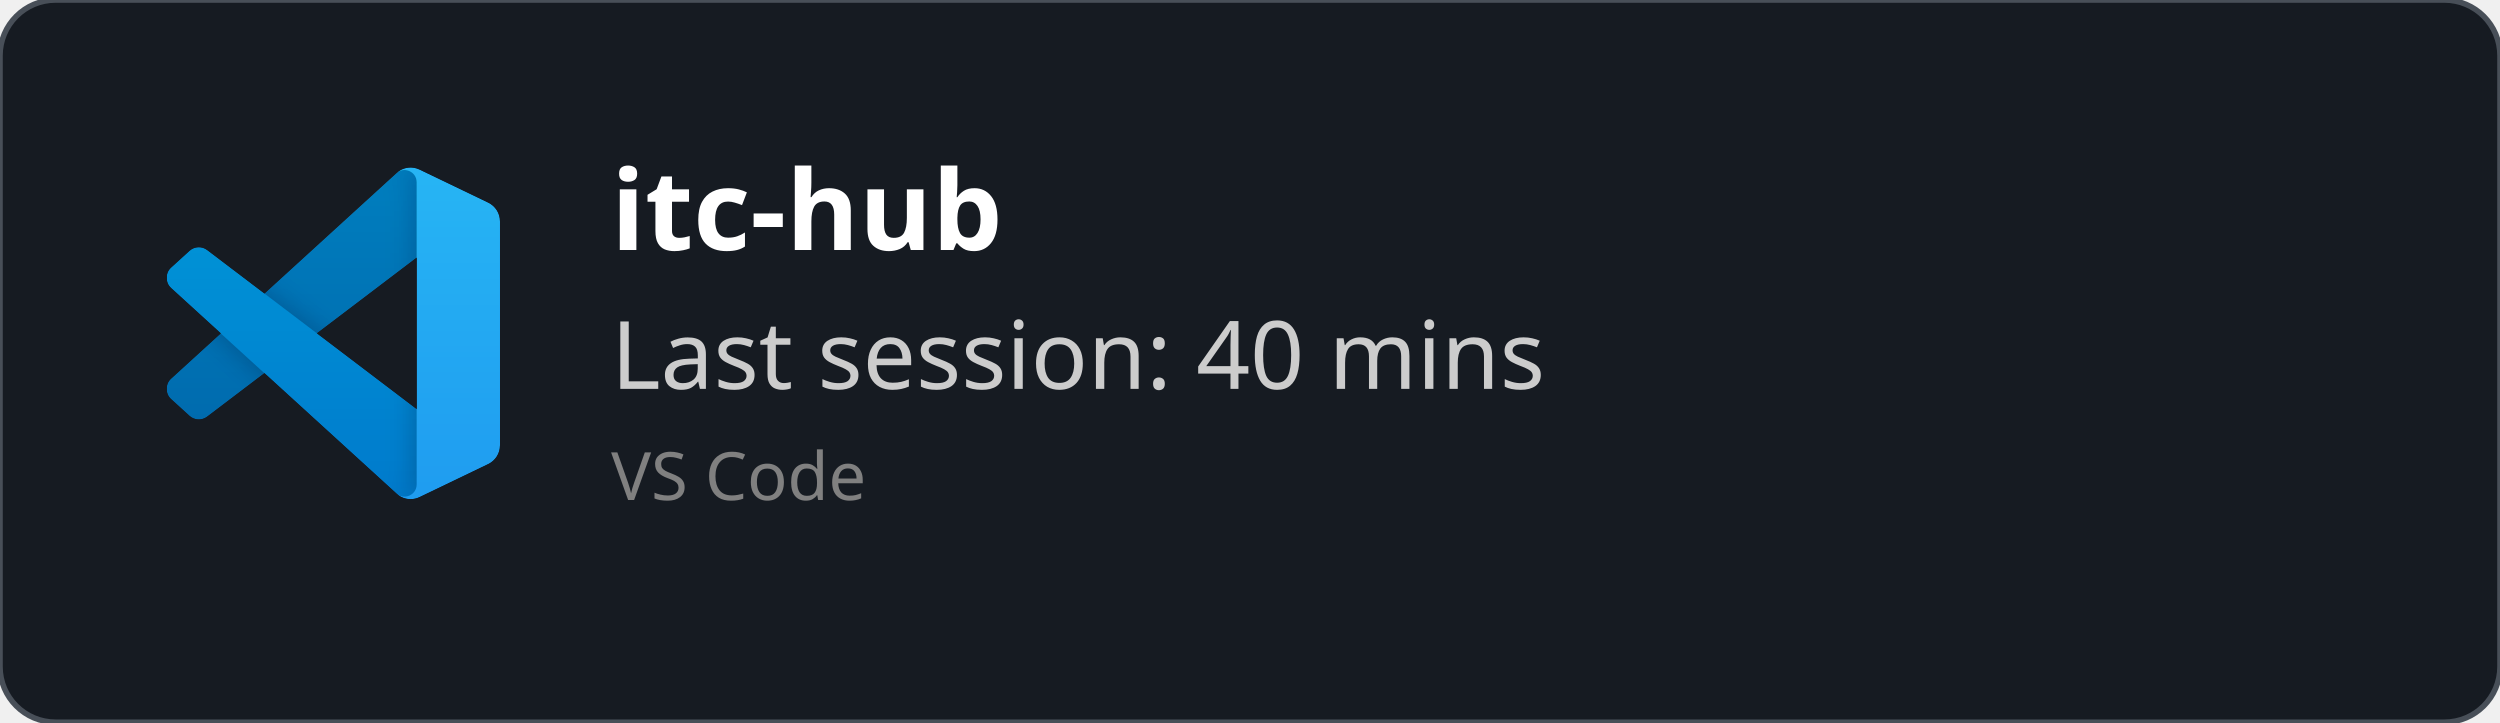
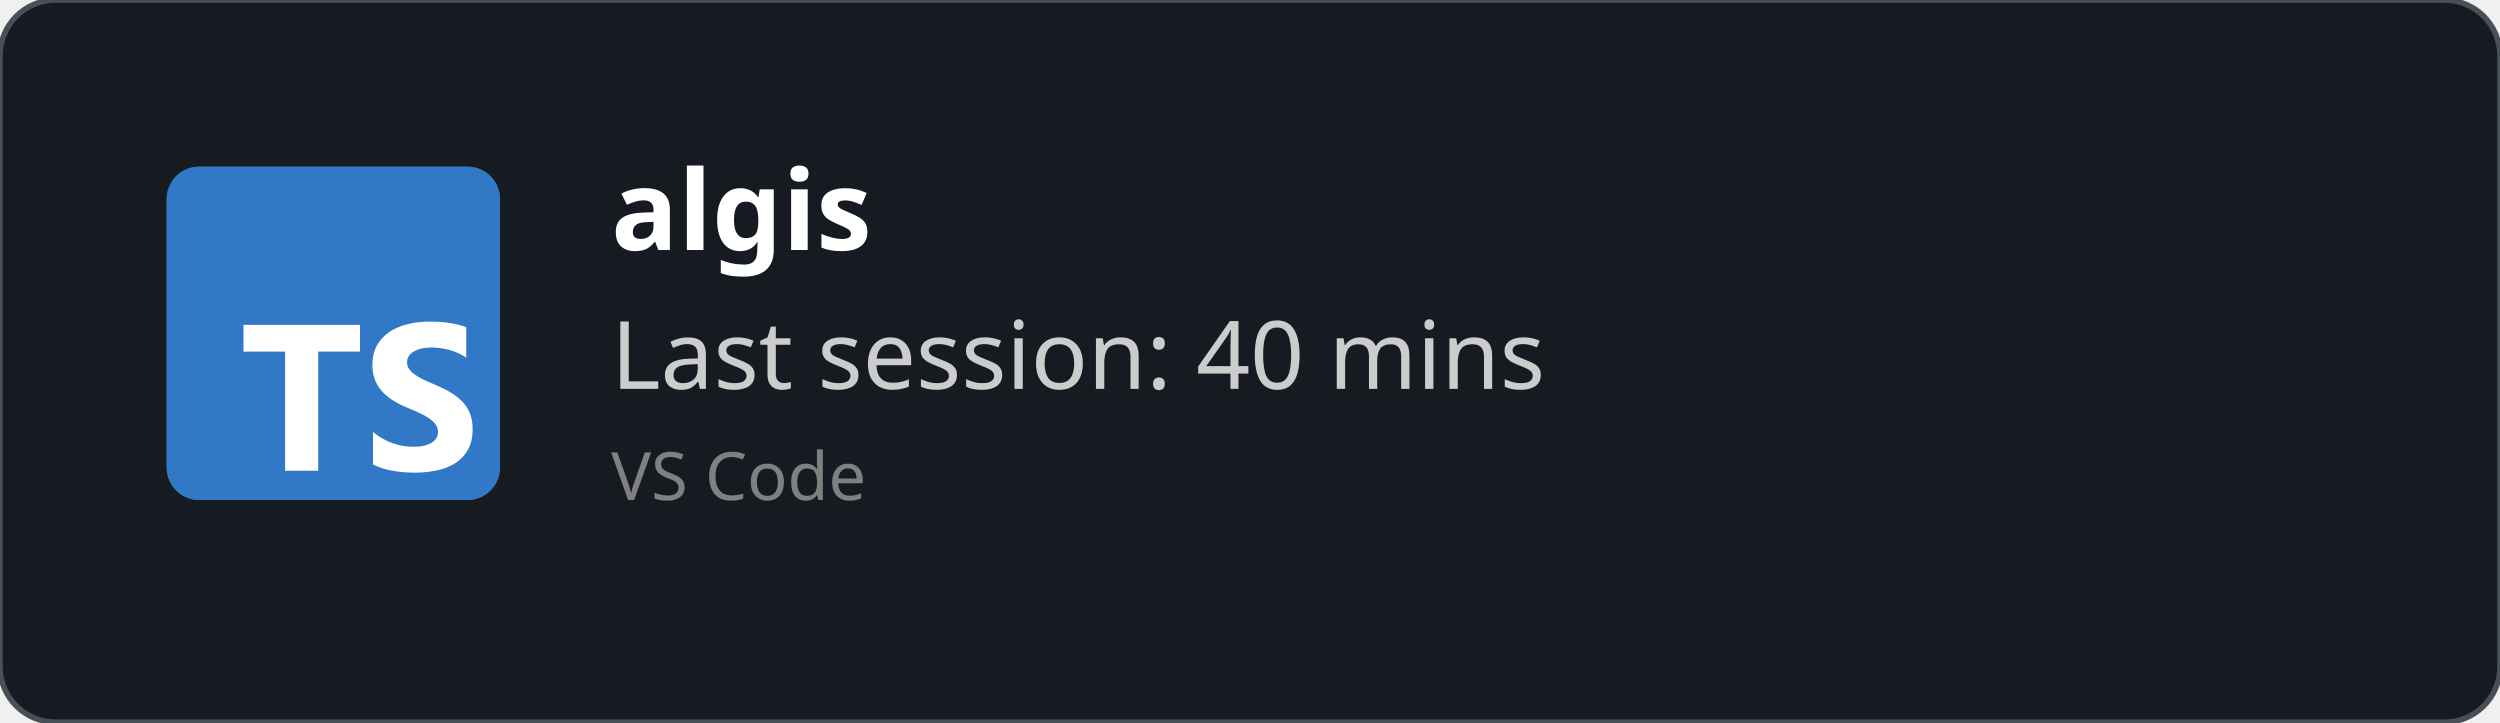
<svg xmlns="http://www.w3.org/2000/svg" width="450" height="130" viewBox="0 0 450 130" fill="none" role="img">
  <style>
    *{
        font-family: 'Segoe UI', Ubuntu, monospace
    }
    </style>
  <defs>
    <clipPath id="horizontalClip" x="20" y="20" width="500" height="200">
      <rect x="90" y="20" width="300" height="50" />
    </clipPath>
  </defs>
  <rect width="450" height="130" fill="rgba(22,27,34)" stroke="#484f58" stroke-width="1" fill-opacity="1" stroke-opacity="1" x="0" y="0" rx="10px" ry="10px">
    </rect>
-   <svg width="60" height="60" x="30" y="30" viewBox="0 0 100 100" fill="none" id="vscode">
-     <mask id="mask0" mask-type="alpha" maskUnits="userSpaceOnUse" x="0" y="0" width="100" height="100">
-       <path fill-rule="evenodd" clip-rule="evenodd" d="M70.912 99.317C72.487 99.931 74.283 99.891 75.873 99.126L96.461 89.22C98.624 88.179 100 85.989 100 83.587V16.413C100 14.011 98.624 11.822 96.461 10.781L75.873 0.874C73.786 -0.13 71.345 0.116 69.513 1.447C69.252 1.637 69.003 1.849 68.769 2.083L29.355 38.041L12.187 25.01C10.589 23.797 8.354 23.896 6.869 25.246L1.363 30.255C-0.453 31.906 -0.455 34.763 1.359 36.417L16.247 50L1.359 63.583C-0.455 65.237 -0.453 68.094 1.363 69.745L6.869 74.754C8.354 76.104 10.589 76.204 12.187 74.99L29.355 61.959L68.769 97.917C69.392 98.541 70.125 99.01 70.912 99.317ZM75.015 27.299L45.109 50L75.015 72.701V27.299Z" fill="white" />
-     </mask>
-     <g mask="url(#mask0)">
-       <path d="M96.461 10.796L75.857 0.876C73.472 -0.273 70.622 0.212 68.75 2.083L1.299 63.583C-0.516 65.237 -0.514 68.094 1.303 69.745L6.813 74.754C8.298 76.104 10.535 76.204 12.134 74.99L93.361 13.37C96.086 11.303 100 13.246 100 16.667V16.427C100 14.027 98.625 11.838 96.461 10.796Z" fill="#0065A9" />
-       <g filter="url(#filter0_d)">
-         <path d="M96.461 89.204L75.857 99.124C73.472 100.273 70.622 99.788 68.75 97.917L1.299 36.417C-0.516 34.763 -0.514 31.906 1.303 30.255L6.813 25.246C8.298 23.896 10.535 23.796 12.134 25.009L93.361 86.63C96.086 88.697 100 86.754 100 83.333V83.573C100 85.974 98.625 88.162 96.461 89.204Z" fill="#007ACC" />
-       </g>
-       <g filter="url(#filter1_d)">
-         <path d="M75.858 99.126C73.472 100.274 70.622 99.788 68.75 97.917C71.056 100.223 75 98.59 75 95.328V4.672C75 1.41 71.056 -0.223 68.75 2.083C70.622 0.211 73.472 -0.274 75.858 0.874L96.459 10.781C98.623 11.822 100 14.011 100 16.413V83.587C100 85.989 98.623 88.179 96.459 89.22L75.858 99.126Z" fill="#1F9CF0" />
-       </g>
-       <g style="mix-blend-mode:overlay" opacity="0.25">
-         <path fill-rule="evenodd" clip-rule="evenodd" d="M70.851 99.317C72.426 99.931 74.222 99.891 75.812 99.126L96.4 89.22C98.563 88.179 99.939 85.989 99.939 83.587V16.413C99.939 14.011 98.564 11.822 96.4 10.781L75.812 0.874C73.725 -0.13 71.284 0.116 69.453 1.447C69.191 1.637 68.942 1.849 68.708 2.083L29.294 38.041L12.126 25.01C10.528 23.796 8.293 23.896 6.809 25.246L1.302 30.255C-0.513 31.906 -0.515 34.763 1.298 36.417L16.186 50L1.298 63.583C-0.515 65.237 -0.513 68.094 1.302 69.745L6.809 74.754C8.293 76.104 10.528 76.204 12.126 74.99L29.294 61.959L68.708 97.917C69.332 98.54 70.064 99.01 70.851 99.317ZM74.954 27.299L45.048 50L74.954 72.701V27.299Z" fill="url(#paint0_linear)" />
-       </g>
-     </g>
-     <defs>
-       <filter id="filter0_d" x="-8.394" y="15.829" width="116.727" height="92.246" filterUnits="userSpaceOnUse" color-interpolation-filters="sRGB">
-         <feFlood flood-opacity="0" result="BackgroundImageFix" />
-         <feColorMatrix in="SourceAlpha" type="matrix" values="0 0 0 0 0 0 0 0 0 0 0 0 0 0 0 0 0 0 127 0" />
-         <feOffset />
-         <feGaussianBlur stdDeviation="4.167" />
-         <feColorMatrix type="matrix" values="0 0 0 0 0 0 0 0 0 0 0 0 0 0 0 0 0 0 0.25 0" />
-         <feBlend mode="overlay" in2="BackgroundImageFix" result="effect1_dropShadow" />
-         <feBlend mode="normal" in="SourceGraphic" in2="effect1_dropShadow" result="shape" />
-       </filter>
-       <filter id="filter1_d" x="60.417" y="-8.076" width="47.917" height="116.151" filterUnits="userSpaceOnUse" color-interpolation-filters="sRGB">
-         <feFlood flood-opacity="0" result="BackgroundImageFix" />
-         <feColorMatrix in="SourceAlpha" type="matrix" values="0 0 0 0 0 0 0 0 0 0 0 0 0 0 0 0 0 0 127 0" />
-         <feOffset />
-         <feGaussianBlur stdDeviation="4.167" />
-         <feColorMatrix type="matrix" values="0 0 0 0 0 0 0 0 0 0 0 0 0 0 0 0 0 0 0.25 0" />
-         <feBlend mode="overlay" in2="BackgroundImageFix" result="effect1_dropShadow" />
-         <feBlend mode="normal" in="SourceGraphic" in2="effect1_dropShadow" result="shape" />
-       </filter>
-       <linearGradient id="paint0_linear" x1="49.939" y1="0.258" x2="49.939" y2="99.742" gradientUnits="userSpaceOnUse">
-         <stop stop-color="white" />
-         <stop offset="1" stop-color="white" stop-opacity="0" />
-       </linearGradient>
-     </defs>
+   <svg fill="none" height="60" viewBox="0 0 512 512" width="60" x="30" y="30">
+     <rect fill="#3178c6" height="512" rx="50" width="512" />
+     <rect fill="#3178c6" height="512" rx="50" width="512" />
+     <path clip-rule="evenodd" d="m316.939 407.424v50.061c8.138 4.172 17.763 7.3 28.875 9.386s22.823 3.129 35.135 3.129c11.999 0 23.397-1.147 34.196-3.442 10.799-2.294 20.268-6.075 28.406-11.342 8.138-5.266 14.581-12.15 19.328-20.65s7.121-19.007 7.121-31.522c0-9.074-1.356-17.026-4.069-23.857s-6.625-12.906-11.738-18.225c-5.112-5.319-11.242-10.091-18.389-14.315s-15.207-8.213-24.18-11.967c-6.573-2.712-12.468-5.345-17.685-7.9-5.217-2.556-9.651-5.163-13.303-7.822-3.652-2.66-6.469-5.476-8.451-8.448-1.982-2.973-2.974-6.336-2.974-10.091 0-3.441.887-6.544 2.661-9.308s4.278-5.136 7.512-7.118c3.235-1.981 7.199-3.52 11.894-4.615 4.696-1.095 9.912-1.642 15.651-1.642 4.173 0 8.581.313 13.224.938 4.643.626 9.312 1.591 14.008 2.894 4.695 1.304 9.259 2.947 13.694 4.928 4.434 1.982 8.529 4.276 12.285 6.884v-46.776c-7.616-2.92-15.937-5.084-24.962-6.492s-19.381-2.112-31.066-2.112c-11.895 0-23.163 1.278-33.805 3.833s-20.006 6.544-28.093 11.967c-8.086 5.424-14.476 12.333-19.171 20.729-4.695 8.395-7.043 18.433-7.043 30.114 0 14.914 4.304 27.638 12.912 38.172 8.607 10.533 21.675 19.45 39.204 26.751 6.886 2.816 13.303 5.579 19.25 8.291s11.086 5.528 15.415 8.448c4.33 2.92 7.747 6.101 10.252 9.543 2.504 3.441 3.756 7.352 3.756 11.733 0 3.233-.783 6.231-2.348 8.995s-3.939 5.162-7.121 7.196-7.147 3.624-11.894 4.771c-4.748 1.148-10.303 1.721-16.668 1.721-10.851 0-21.597-1.903-32.24-5.71-10.642-3.806-20.502-9.516-29.579-17.13zm-84.159-123.342h64.22v-41.082h-179v41.082h63.906v182.918h50.874z" fill="#fff" fill-rule="evenodd" />
  </svg>
  <text x="110" y="45" font-size="20" clip-path="url(#horizontalClip)" font-weight="bold" font-family="Ubuntu" fill="white">
-     itc-hub
+     algis
    </text>
  <text x="110" y="70" font-size="17px" font-family="Ubuntu" fill="#ccc">
    Last session: 40 mins
    </text>
  <text x="110" y="90" font-size="12px" font-family="Ubuntu" fill="grey">
    VS Code
    </text>
</svg>
